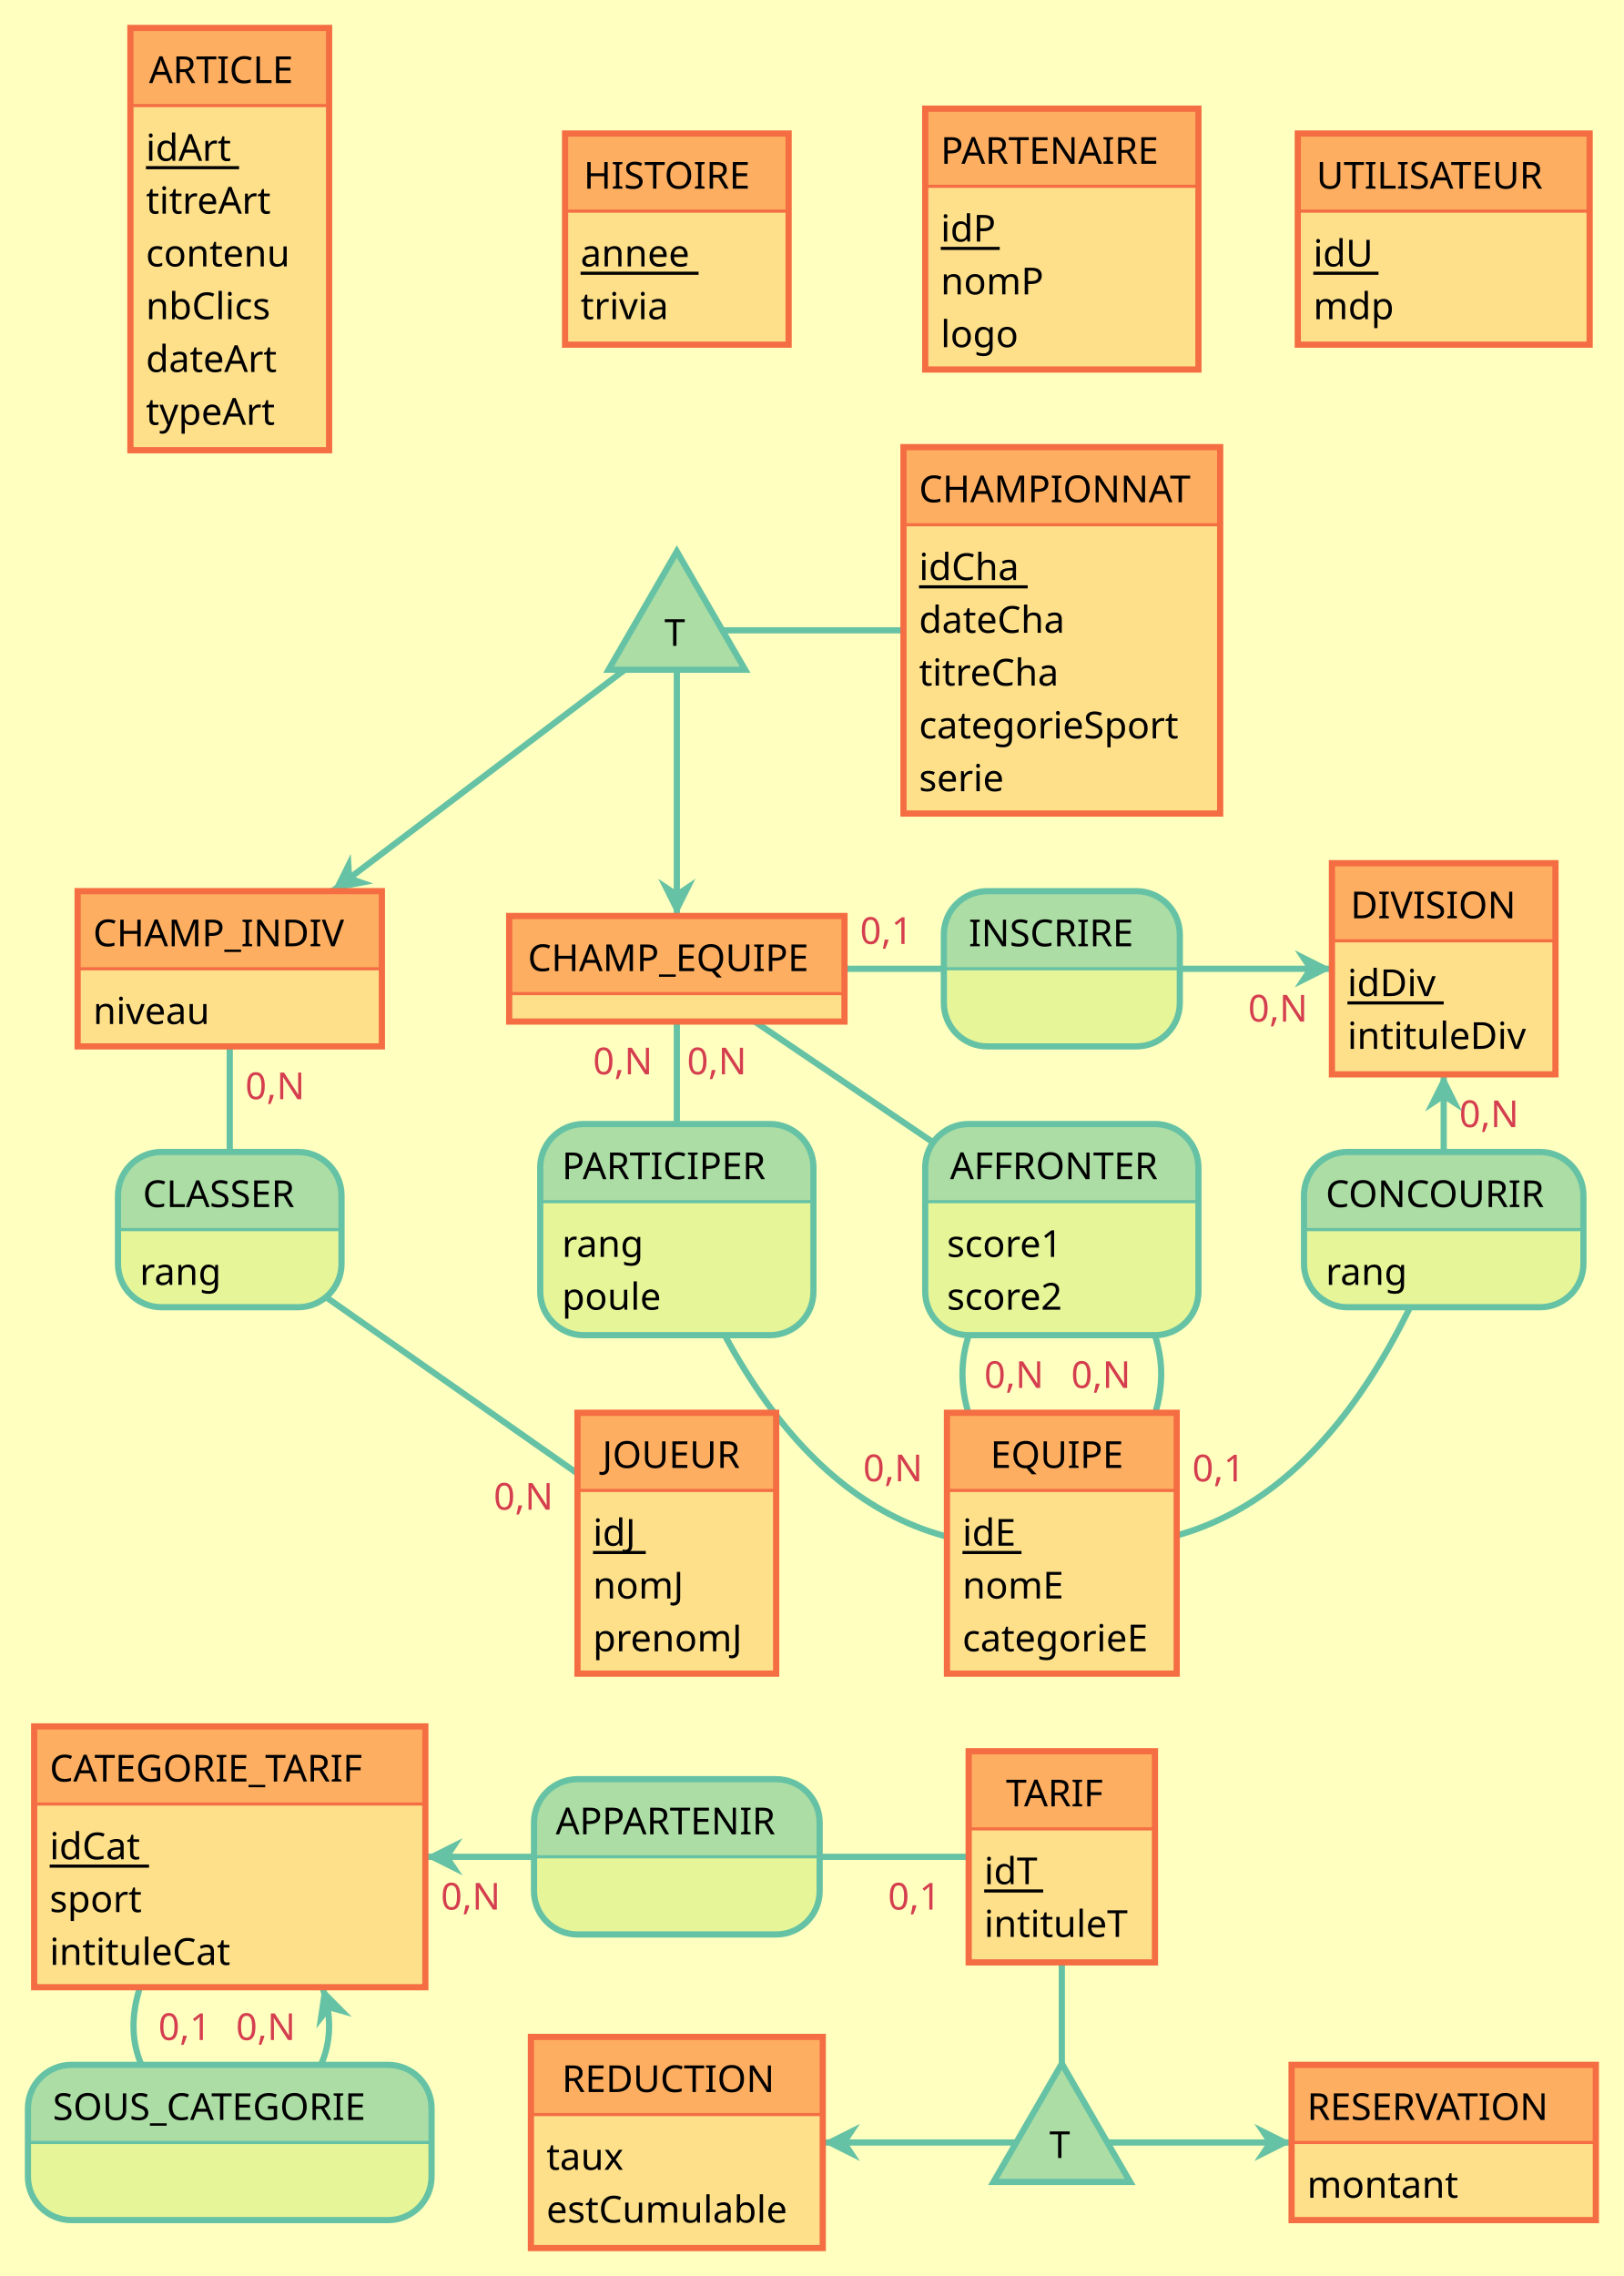
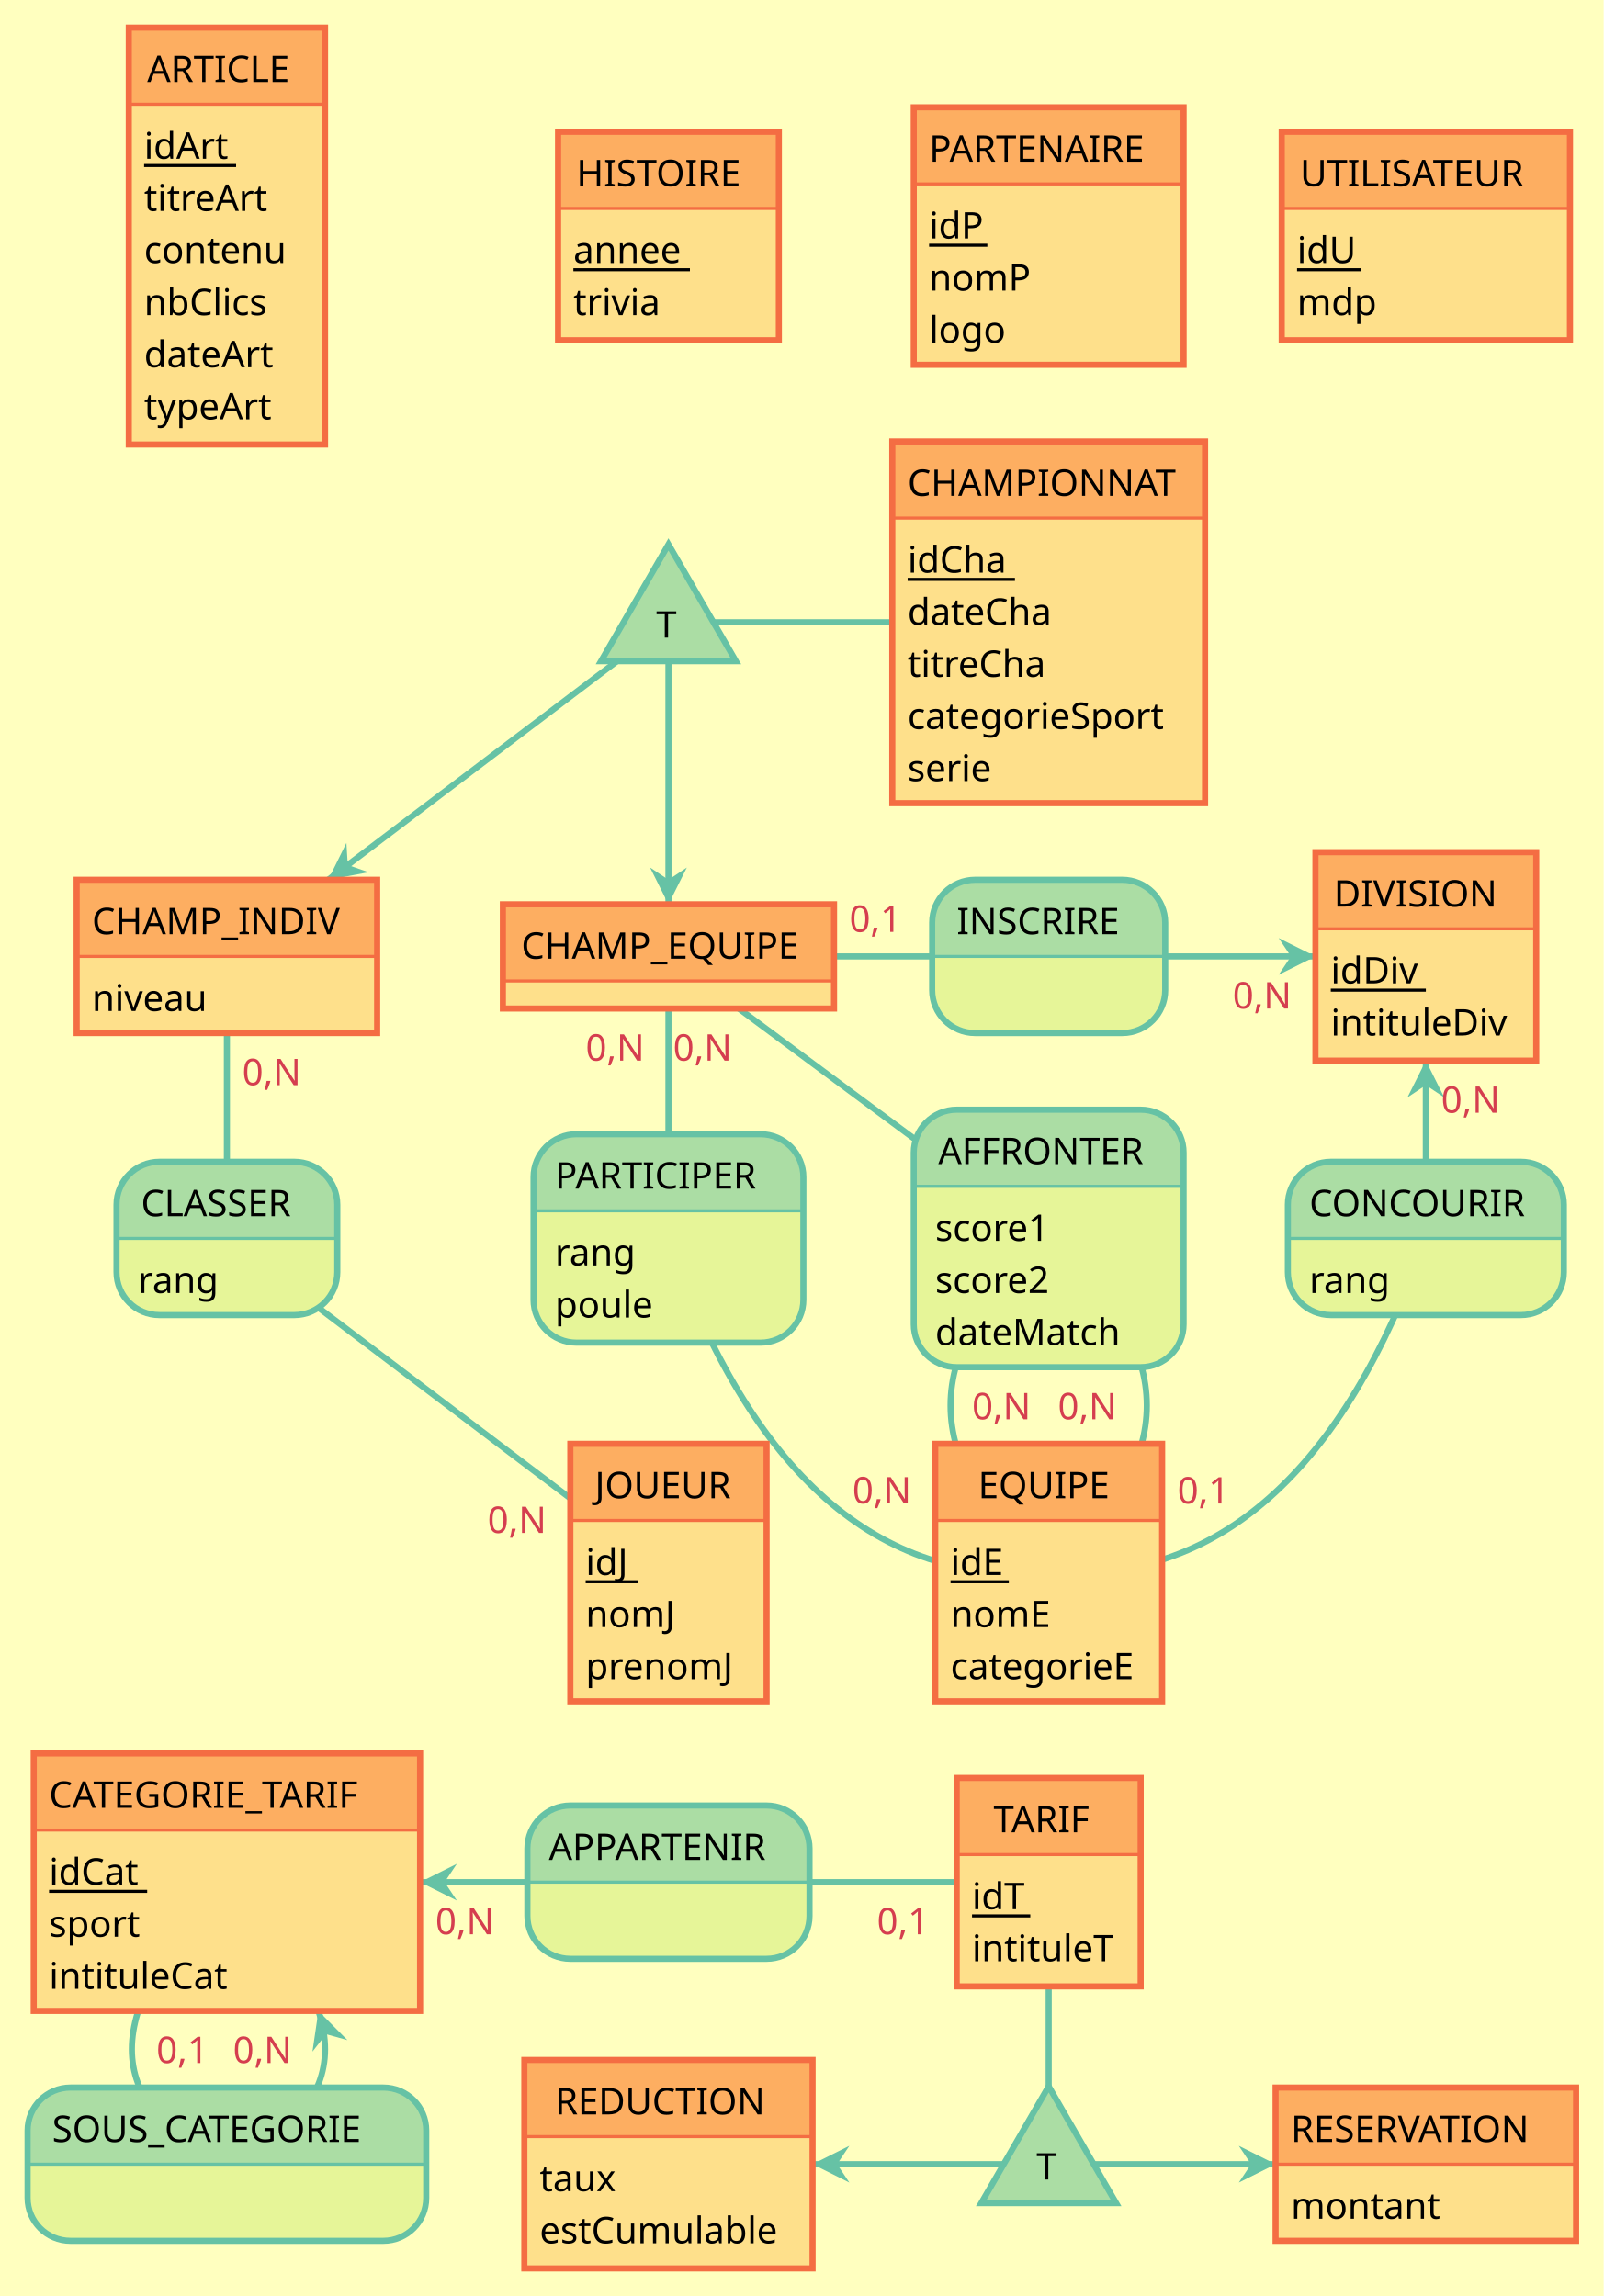
- <svg xmlns="http://www.w3.org/2000/svg" width="523" height="733" viewBox="0 0 523 733">
-   <rect x="0" y="0" width="523" height="733" fill="#ffffbf" stroke="none" stroke-width="0" />
+ <svg xmlns="http://www.w3.org/2000/svg" width="523" height="749" viewBox="0 0 523 749">
+   <rect x="0" y="0" width="523" height="749" fill="#ffffbf" stroke="none" stroke-width="0" />
  <g>
    <line x1="342" y1="203" x2="218" y2="203" stroke="#66c2a5" stroke-width="2" />
    <line x1="74" y1="312" x2="218" y2="203" stroke="#66c2a5" stroke-width="2" />
    <polygon points="107.03 287 112.97 274.97 113.41 282.17 120.22 284.54" fill="#66c2a5" stroke-width="0" />
    <line x1="218" y1="312" x2="218" y2="203" stroke="#66c2a5" stroke-width="2" />
    <polygon points="218 295 212 283 218 287 224 283" fill="#66c2a5" stroke-width="0" />
    <g>
      <polygon points="218 177.6 196 215.7 240 215.7" stroke="#66c2a5" stroke-width="2" fill="#abdda4" />
      <text x="214" y="208" fill="#000000" font-family="Verdana" font-size="12">T</text>
    </g>
  </g>
  <g>
-     <line x1="342" y1="598" x2="342" y2="690" stroke="#66c2a5" stroke-width="2" />
-     <line x1="218" y1="690" x2="342" y2="690" stroke="#66c2a5" stroke-width="2" />
-     <polygon points="265 690 277 684 273 690 277 696" fill="#66c2a5" stroke-width="0" />
-     <line x1="465" y1="690" x2="342" y2="690" stroke="#66c2a5" stroke-width="2" />
-     <polygon points="416 690 404 696 408 690 404 684" fill="#66c2a5" stroke-width="0" />
-     <g>
-       <polygon points="342 664.6 320 702.7 364 702.7" stroke="#66c2a5" stroke-width="2" fill="#abdda4" />
-       <text x="338" y="695" fill="#000000" font-family="Verdana" font-size="12">T</text>
+     <line x1="342" y1="614" x2="342" y2="706" stroke="#66c2a5" stroke-width="2" />
+     <line x1="218" y1="706" x2="342" y2="706" stroke="#66c2a5" stroke-width="2" />
+     <polygon points="265 706 277 700 273 706 277 712" fill="#66c2a5" stroke-width="0" />
+     <line x1="465" y1="706" x2="342" y2="706" stroke="#66c2a5" stroke-width="2" />
+     <polygon points="416 706 404 712 408 706 404 700" fill="#66c2a5" stroke-width="0" />
+     <g>
+       <polygon points="342 680.6 320 718.7 364 718.7" stroke="#66c2a5" stroke-width="2" fill="#abdda4" />
+       <text x="338" y="711" fill="#000000" font-family="Verdana" font-size="12">T</text>
    </g>
  </g>
  <g>
    <line x1="218" y1="312" x2="342" y2="312" stroke="#66c2a5" stroke-width="2" />
    <line x1="465" y1="312" x2="342" y2="312" stroke="#66c2a5" stroke-width="2" />
    <polygon points="429 312 417 318 421 312 417 306" fill="#66c2a5" stroke-width="0" />
    <g>
      <path d="M366 287 a14 14 90 0 1 14 14 V312 h-76 V301 a14 14 90 0 1 14 -14" fill="#abdda4" stroke="#abdda4" stroke-width="0" />
      <path d="M380 312 v11 a14 14 90 0 1 -14 14 H318 a14 14 90 0 1 -14 -14 V312 H76" fill="#e6f598" stroke="#e6f598" stroke-width="0" />
      <rect x="304" y="287" width="76" height="50" fill="none" rx="14" stroke="#66c2a5" stroke-width="2" />
      <line x1="304" y1="312" x2="380" y2="312" stroke="#66c2a5" stroke-width="1" />
      <text x="312" y="304.75" fill="#000000" font-family="Verdana" font-size="12">INSCRIRE</text>
    </g>
    <text x="277" y="304" fill="#d53e4f" font-family="Verdana" font-size="12">0,1</text>
    <text x="402" y="329" fill="#d53e4f" font-family="Verdana" font-size="12">0,N</text>
  </g>
  <g>
-     <line x1="74" y1="312" x2="74" y2="396" stroke="#66c2a5" stroke-width="2" />
-     <line x1="218" y1="497" x2="74" y2="396" stroke="#66c2a5" stroke-width="2" />
-     <g>
-       <path d="M96 371 a14 14 90 0 1 14 14 V396 h-72 V385 a14 14 90 0 1 14 -14" fill="#abdda4" stroke="#abdda4" stroke-width="0" />
-       <path d="M110 396 v11 a14 14 90 0 1 -14 14 H52 a14 14 90 0 1 -14 -14 V396 H72" fill="#e6f598" stroke="#e6f598" stroke-width="0" />
-       <rect x="38" y="371" width="72" height="50" fill="none" rx="14" stroke="#66c2a5" stroke-width="2" />
-       <line x1="38" y1="396" x2="110" y2="396" stroke="#66c2a5" stroke-width="1" />
-       <text x="46" y="388.75" fill="#000000" font-family="Verdana" font-size="12">CLASSER</text>
-       <text x="45" y="413.8" fill="#000000" font-family="Verdana" font-size="12">rang</text>
+     <line x1="74" y1="312" x2="74" y2="404" stroke="#66c2a5" stroke-width="2" />
+     <line x1="218" y1="513" x2="74" y2="404" stroke="#66c2a5" stroke-width="2" />
+     <g>
+       <path d="M96 379 a14 14 90 0 1 14 14 V404 h-72 V393 a14 14 90 0 1 14 -14" fill="#abdda4" stroke="#abdda4" stroke-width="0" />
+       <path d="M110 404 v11 a14 14 90 0 1 -14 14 H52 a14 14 90 0 1 -14 -14 V404 H72" fill="#e6f598" stroke="#e6f598" stroke-width="0" />
+       <rect x="38" y="379" width="72" height="50" fill="none" rx="14" stroke="#66c2a5" stroke-width="2" />
+       <line x1="38" y1="404" x2="110" y2="404" stroke="#66c2a5" stroke-width="1" />
+       <text x="46" y="396.75" fill="#000000" font-family="Verdana" font-size="12">CLASSER</text>
+       <text x="45" y="421.8" fill="#000000" font-family="Verdana" font-size="12">rang</text>
    </g>
    <text x="79" y="354" fill="#d53e4f" font-family="Verdana" font-size="12">0,N</text>
-     <text x="159" y="486.21" fill="#d53e4f" font-family="Verdana" font-size="12">0,N</text>
-   </g>
-   <g>
-     <line x1="218" y1="312" x2="218" y2="396" stroke="#66c2a5" stroke-width="2" />
-     <path d="M342 497 C287.66 503.81 246.33 470.14 218 396" fill="none" stroke="#66c2a5" stroke-width="2" />
-     <g>
-       <path d="M248 362 a14 14 90 0 1 14 14 V387 h-88 V376 a14 14 90 0 1 14 -14" fill="#abdda4" stroke="#abdda4" stroke-width="0" />
-       <path d="M262 387 v29 a14 14 90 0 1 -14 14 H188 a14 14 90 0 1 -14 -14 V387 H88" fill="#e6f598" stroke="#e6f598" stroke-width="0" />
-       <rect x="174" y="362" width="88" height="68" fill="none" rx="14" stroke="#66c2a5" stroke-width="2" />
-       <line x1="174" y1="387" x2="262" y2="387" stroke="#66c2a5" stroke-width="1" />
-       <text x="181" y="379.75" fill="#000000" font-family="Verdana" font-size="12">PARTICIPER</text>
-       <text x="181" y="404.8" fill="#000000" font-family="Verdana" font-size="12">rang</text>
-       <text x="181" y="421.8" fill="#000000" font-family="Verdana" font-size="12">poule</text>
+     <text x="159" y="500.08" fill="#d53e4f" font-family="Verdana" font-size="12">0,N</text>
+   </g>
+   <g>
+     <line x1="218" y1="312" x2="218" y2="404" stroke="#66c2a5" stroke-width="2" />
+     <path d="M342 513 C286.32 517.19 244.99 480.85 218 404" fill="none" stroke="#66c2a5" stroke-width="2" />
+     <g>
+       <path d="M248 370 a14 14 90 0 1 14 14 V395 h-88 V384 a14 14 90 0 1 14 -14" fill="#abdda4" stroke="#abdda4" stroke-width="0" />
+       <path d="M262 395 v29 a14 14 90 0 1 -14 14 H188 a14 14 90 0 1 -14 -14 V395 H88" fill="#e6f598" stroke="#e6f598" stroke-width="0" />
+       <rect x="174" y="370" width="88" height="68" fill="none" rx="14" stroke="#66c2a5" stroke-width="2" />
+       <line x1="174" y1="395" x2="262" y2="395" stroke="#66c2a5" stroke-width="1" />
+       <text x="181" y="387.75" fill="#000000" font-family="Verdana" font-size="12">PARTICIPER</text>
+       <text x="181" y="412.8" fill="#000000" font-family="Verdana" font-size="12">rang</text>
+       <text x="181" y="429.8" fill="#000000" font-family="Verdana" font-size="12">poule</text>
    </g>
    <text x="191" y="346" fill="#d53e4f" font-family="Verdana" font-size="12">0,N</text>
-     <text x="278" y="477.05" fill="#d53e4f" font-family="Verdana" font-size="12">0,N</text>
-   </g>
-   <g>
-     <line x1="218" y1="312" x2="342" y2="396" stroke="#66c2a5" stroke-width="2" />
-     <path d="M342 497 C299.33 458 299.33 424.33 342 396" fill="none" stroke="#66c2a5" stroke-width="2" />
-     <path d="M342 497 C384.67 458 384.67 424.33 342 396" fill="none" stroke="#66c2a5" stroke-width="2" />
+     <text x="278" y="490.43" fill="#d53e4f" font-family="Verdana" font-size="12">0,N</text>
+   </g>
+   <g>
+     <line x1="218" y1="312" x2="342" y2="404" stroke="#66c2a5" stroke-width="2" />
+     <path d="M342 513 C299.33 476.67 299.33 440.33 342 404" fill="none" stroke="#66c2a5" stroke-width="2" />
+     <path d="M342 513 C384.67 476.67 384.67 440.33 342 404" fill="none" stroke="#66c2a5" stroke-width="2" />
    <g>
      <path d="M372 362 a14 14 90 0 1 14 14 V387 h-88 V376 a14 14 90 0 1 14 -14" fill="#abdda4" stroke="#abdda4" stroke-width="0" />
-       <path d="M386 387 v29 a14 14 90 0 1 -14 14 H312 a14 14 90 0 1 -14 -14 V387 H88" fill="#e6f598" stroke="#e6f598" stroke-width="0" />
-       <rect x="298" y="362" width="88" height="68" fill="none" rx="14" stroke="#66c2a5" stroke-width="2" />
+       <path d="M386 387 v45 a14 14 90 0 1 -14 14 H312 a14 14 90 0 1 -14 -14 V387 H88" fill="#e6f598" stroke="#e6f598" stroke-width="0" />
+       <rect x="298" y="362" width="88" height="84" fill="none" rx="14" stroke="#66c2a5" stroke-width="2" />
      <line x1="298" y1="387" x2="386" y2="387" stroke="#66c2a5" stroke-width="1" />
      <text x="306" y="379.75" fill="#000000" font-family="Verdana" font-size="12">AFFRONTER</text>
      <text x="305" y="404.8" fill="#000000" font-family="Verdana" font-size="12">score1</text>
      <text x="305" y="421.8" fill="#000000" font-family="Verdana" font-size="12">score2</text>
-     </g>
-     <text x="221.28" y="346" fill="#d53e4f" font-family="Verdana" font-size="12">0,N</text>
-     <text x="317" y="447" fill="#d53e4f" font-family="Verdana" font-size="12">0,N</text>
-     <text x="345" y="447" fill="#d53e4f" font-family="Verdana" font-size="12">0,N</text>
-   </g>
-   <g>
-     <path d="M342 497 C395.75 503.32 436.75 469.66 465 396" fill="none" stroke="#66c2a5" stroke-width="2" />
-     <line x1="465" y1="312" x2="465" y2="396" stroke="#66c2a5" stroke-width="2" />
+       <text x="305" y="438.8" fill="#000000" font-family="Verdana" font-size="12">dateMatch</text>
+     </g>
+     <text x="219.52" y="346" fill="#d53e4f" font-family="Verdana" font-size="12">0,N</text>
+     <text x="317" y="463" fill="#d53e4f" font-family="Verdana" font-size="12">0,N</text>
+     <text x="345" y="463" fill="#d53e4f" font-family="Verdana" font-size="12">0,N</text>
+   </g>
+   <g>
+     <path d="M342 513 C397.05 516.69 438.05 480.36 465 404" fill="none" stroke="#66c2a5" stroke-width="2" />
+     <line x1="465" y1="312" x2="465" y2="404" stroke="#66c2a5" stroke-width="2" />
    <polygon points="465 346 471 358 465 354 459 358" fill="#66c2a5" stroke-width="0" />
    <g>
-       <path d="M496 371 a14 14 90 0 1 14 14 V396 h-90 V385 a14 14 90 0 1 14 -14" fill="#abdda4" stroke="#abdda4" stroke-width="0" />
-       <path d="M510 396 v11 a14 14 90 0 1 -14 14 H434 a14 14 90 0 1 -14 -14 V396 H90" fill="#e6f598" stroke="#e6f598" stroke-width="0" />
-       <rect x="420" y="371" width="90" height="50" fill="none" rx="14" stroke="#66c2a5" stroke-width="2" />
-       <line x1="420" y1="396" x2="510" y2="396" stroke="#66c2a5" stroke-width="1" />
-       <text x="427" y="388.75" fill="#000000" font-family="Verdana" font-size="12">CONCOURIR</text>
-       <text x="427" y="413.8" fill="#000000" font-family="Verdana" font-size="12">rang</text>
-     </g>
-     <text x="384" y="477.09" fill="#d53e4f" font-family="Verdana" font-size="12">0,1</text>
+       <path d="M496 379 a14 14 90 0 1 14 14 V404 h-90 V393 a14 14 90 0 1 14 -14" fill="#abdda4" stroke="#abdda4" stroke-width="0" />
+       <path d="M510 404 v11 a14 14 90 0 1 -14 14 H434 a14 14 90 0 1 -14 -14 V404 H90" fill="#e6f598" stroke="#e6f598" stroke-width="0" />
+       <rect x="420" y="379" width="90" height="50" fill="none" rx="14" stroke="#66c2a5" stroke-width="2" />
+       <line x1="420" y1="404" x2="510" y2="404" stroke="#66c2a5" stroke-width="1" />
+       <text x="427" y="396.75" fill="#000000" font-family="Verdana" font-size="12">CONCOURIR</text>
+       <text x="427" y="421.8" fill="#000000" font-family="Verdana" font-size="12">rang</text>
+     </g>
+     <text x="384" y="490.47" fill="#d53e4f" font-family="Verdana" font-size="12">0,1</text>
    <text x="470" y="363" fill="#d53e4f" font-family="Verdana" font-size="12">0,N</text>
  </g>
  <g>
-     <line x1="74" y1="598" x2="218" y2="598" stroke="#66c2a5" stroke-width="2" />
-     <polygon points="137 598 149 592 145 598 149 604" fill="#66c2a5" stroke-width="0" />
-     <line x1="342" y1="598" x2="218" y2="598" stroke="#66c2a5" stroke-width="2" />
-     <g>
-       <path d="M250 573 a14 14 90 0 1 14 14 V598 h-92 V587 a14 14 90 0 1 14 -14" fill="#abdda4" stroke="#abdda4" stroke-width="0" />
-       <path d="M264 598 v11 a14 14 90 0 1 -14 14 H186 a14 14 90 0 1 -14 -14 V598 H92" fill="#e6f598" stroke="#e6f598" stroke-width="0" />
-       <rect x="172" y="573" width="92" height="50" fill="none" rx="14" stroke="#66c2a5" stroke-width="2" />
-       <line x1="172" y1="598" x2="264" y2="598" stroke="#66c2a5" stroke-width="1" />
-       <text x="179" y="590.75" fill="#000000" font-family="Verdana" font-size="12">APPARTENIR</text>
-     </g>
-     <text x="142" y="615" fill="#d53e4f" font-family="Verdana" font-size="12">0,N</text>
-     <text x="286" y="615" fill="#d53e4f" font-family="Verdana" font-size="12">0,1</text>
-   </g>
-   <g>
-     <path d="M74 598 C116.67 640 116.67 670.67 74 690" fill="none" stroke="#66c2a5" stroke-width="2" />
-     <polygon points="103.85 640.0 113.3 649.52 106.35 647.59 101.9 653.27" fill="#66c2a5" stroke-width="0" />
-     <path d="M74 598 C32.67 640 32.67 670.67 74 690" fill="none" stroke="#66c2a5" stroke-width="2" />
-     <g>
-       <path d="M125 665 a14 14 90 0 1 14 14 V690 h-130 V679 a14 14 90 0 1 14 -14" fill="#abdda4" stroke="#abdda4" stroke-width="0" />
-       <path d="M139 690 v11 a14 14 90 0 1 -14 14 H23 a14 14 90 0 1 -14 -14 V690 H130" fill="#e6f598" stroke="#e6f598" stroke-width="0" />
-       <rect x="9" y="665" width="130" height="50" fill="none" rx="14" stroke="#66c2a5" stroke-width="2" />
-       <line x1="9" y1="690" x2="139" y2="690" stroke="#66c2a5" stroke-width="1" />
-       <text x="17" y="682.75" fill="#000000" font-family="Verdana" font-size="12">SOUS_CATEGORIE</text>
-     </g>
-     <text x="76" y="657" fill="#d53e4f" font-family="Verdana" font-size="12">0,N</text>
-     <text x="51" y="657" fill="#d53e4f" font-family="Verdana" font-size="12">0,1</text>
+     <line x1="74" y1="614" x2="218" y2="614" stroke="#66c2a5" stroke-width="2" />
+     <polygon points="137 614 149 608 145 614 149 620" fill="#66c2a5" stroke-width="0" />
+     <line x1="342" y1="614" x2="218" y2="614" stroke="#66c2a5" stroke-width="2" />
+     <g>
+       <path d="M250 589 a14 14 90 0 1 14 14 V614 h-92 V603 a14 14 90 0 1 14 -14" fill="#abdda4" stroke="#abdda4" stroke-width="0" />
+       <path d="M264 614 v11 a14 14 90 0 1 -14 14 H186 a14 14 90 0 1 -14 -14 V614 H92" fill="#e6f598" stroke="#e6f598" stroke-width="0" />
+       <rect x="172" y="589" width="92" height="50" fill="none" rx="14" stroke="#66c2a5" stroke-width="2" />
+       <line x1="172" y1="614" x2="264" y2="614" stroke="#66c2a5" stroke-width="1" />
+       <text x="179" y="606.75" fill="#000000" font-family="Verdana" font-size="12">APPARTENIR</text>
+     </g>
+     <text x="142" y="631" fill="#d53e4f" font-family="Verdana" font-size="12">0,N</text>
+     <text x="286" y="631" fill="#d53e4f" font-family="Verdana" font-size="12">0,1</text>
+   </g>
+   <g>
+     <path d="M74 614 C116.67 656 116.67 686.67 74 706" fill="none" stroke="#66c2a5" stroke-width="2" />
+     <polygon points="103.85 656.0 113.3 665.52 106.35 663.59 101.9 669.27" fill="#66c2a5" stroke-width="0" />
+     <path d="M74 614 C32.67 656 32.67 686.67 74 706" fill="none" stroke="#66c2a5" stroke-width="2" />
+     <g>
+       <path d="M125 681 a14 14 90 0 1 14 14 V706 h-130 V695 a14 14 90 0 1 14 -14" fill="#abdda4" stroke="#abdda4" stroke-width="0" />
+       <path d="M139 706 v11 a14 14 90 0 1 -14 14 H23 a14 14 90 0 1 -14 -14 V706 H130" fill="#e6f598" stroke="#e6f598" stroke-width="0" />
+       <rect x="9" y="681" width="130" height="50" fill="none" rx="14" stroke="#66c2a5" stroke-width="2" />
+       <line x1="9" y1="706" x2="139" y2="706" stroke="#66c2a5" stroke-width="1" />
+       <text x="17" y="698.75" fill="#000000" font-family="Verdana" font-size="12">SOUS_CATEGORIE</text>
+     </g>
+     <text x="76" y="673" fill="#d53e4f" font-family="Verdana" font-size="12">0,N</text>
+     <text x="51" y="673" fill="#d53e4f" font-family="Verdana" font-size="12">0,1</text>
  </g>
  <g>
    <g>
      <rect x="42" y="9" width="64" height="25" fill="#fdae61" stroke="none" stroke-width="0" opacity="1" />
      <rect x="42" y="34" width="64" height="111" fill="#fee08b" stroke="none" stroke-width="0" opacity="1" />
      <rect x="42" y="9" width="64" height="136" fill="none" stroke="#f46d43" stroke-width="2" opacity="1" />
      <line x1="42" y1="34" x2="106" y2="34" stroke="#f46d43" stroke-width="1" />
    </g>
    <text x="48" y="26.75" fill="#000000" font-family="Verdana" font-size="12">ARTICLE</text>
    <text x="47" y="51.8" fill="#000000" font-family="Verdana" font-size="12">idArt</text>
    <line x1="47" y1="54" x2="77" y2="54" stroke="#000000" stroke-width="1" />
    <text x="47" y="68.8" fill="#000000" font-family="Verdana" font-size="12">titreArt</text>
    <text x="47" y="85.8" fill="#000000" font-family="Verdana" font-size="12">contenu</text>
    <text x="47" y="102.8" fill="#000000" font-family="Verdana" font-size="12">nbClics</text>
    <text x="47" y="119.8" fill="#000000" font-family="Verdana" font-size="12">dateArt</text>
    <text x="47" y="136.8" fill="#000000" font-family="Verdana" font-size="12">typeArt</text>
  </g>
  <g>
    <g>
      <rect x="182" y="43" width="72" height="25" fill="#fdae61" stroke="none" stroke-width="0" opacity="1" />
      <rect x="182" y="68" width="72" height="43" fill="#fee08b" stroke="none" stroke-width="0" opacity="1" />
      <rect x="182" y="43" width="72" height="68" fill="none" stroke="#f46d43" stroke-width="2" opacity="1" />
      <line x1="182" y1="68" x2="254" y2="68" stroke="#f46d43" stroke-width="1" />
    </g>
    <text x="188" y="60.75" fill="#000000" font-family="Verdana" font-size="12">HISTOIRE</text>
    <text x="187" y="85.8" fill="#000000" font-family="Verdana" font-size="12">annee</text>
    <line x1="187" y1="88" x2="225" y2="88" stroke="#000000" stroke-width="1" />
    <text x="187" y="102.8" fill="#000000" font-family="Verdana" font-size="12">trivia</text>
  </g>
  <g>
    <g>
      <rect x="298" y="35" width="88" height="25" fill="#fdae61" stroke="none" stroke-width="0" opacity="1" />
      <rect x="298" y="60" width="88" height="59" fill="#fee08b" stroke="none" stroke-width="0" opacity="1" />
      <rect x="298" y="35" width="88" height="84" fill="none" stroke="#f46d43" stroke-width="2" opacity="1" />
      <line x1="298" y1="60" x2="386" y2="60" stroke="#f46d43" stroke-width="1" />
    </g>
    <text x="303" y="52.75" fill="#000000" font-family="Verdana" font-size="12">PARTENAIRE</text>
    <text x="303" y="77.8" fill="#000000" font-family="Verdana" font-size="12">idP</text>
    <line x1="303" y1="80" x2="322" y2="80" stroke="#000000" stroke-width="1" />
    <text x="303" y="94.8" fill="#000000" font-family="Verdana" font-size="12">nomP</text>
    <text x="303" y="111.8" fill="#000000" font-family="Verdana" font-size="12">logo</text>
  </g>
  <g>
    <g>
      <rect x="418" y="43" width="94" height="25" fill="#fdae61" stroke="none" stroke-width="0" opacity="1" />
      <rect x="418" y="68" width="94" height="43" fill="#fee08b" stroke="none" stroke-width="0" opacity="1" />
      <rect x="418" y="43" width="94" height="68" fill="none" stroke="#f46d43" stroke-width="2" opacity="1" />
      <line x1="418" y1="68" x2="512" y2="68" stroke="#f46d43" stroke-width="1" />
    </g>
    <text x="424" y="60.75" fill="#000000" font-family="Verdana" font-size="12">UTILISATEUR</text>
    <text x="423" y="85.8" fill="#000000" font-family="Verdana" font-size="12">idU</text>
    <line x1="423" y1="88" x2="444" y2="88" stroke="#000000" stroke-width="1" />
    <text x="423" y="102.8" fill="#000000" font-family="Verdana" font-size="12">mdp</text>
  </g>
  <g>
    <g>
      <rect x="291" y="144" width="102" height="25" fill="#fdae61" stroke="none" stroke-width="0" opacity="1" />
      <rect x="291" y="169" width="102" height="93" fill="#fee08b" stroke="none" stroke-width="0" opacity="1" />
      <rect x="291" y="144" width="102" height="118" fill="none" stroke="#f46d43" stroke-width="2" opacity="1" />
      <line x1="291" y1="169" x2="393" y2="169" stroke="#f46d43" stroke-width="1" />
    </g>
    <text x="296" y="161.75" fill="#000000" font-family="Verdana" font-size="12">CHAMPIONNAT</text>
    <text x="296" y="186.8" fill="#000000" font-family="Verdana" font-size="12">idCha</text>
    <line x1="296" y1="189" x2="331" y2="189" stroke="#000000" stroke-width="1" />
    <text x="296" y="203.8" fill="#000000" font-family="Verdana" font-size="12">dateCha</text>
    <text x="296" y="220.8" fill="#000000" font-family="Verdana" font-size="12">titreCha</text>
    <text x="296" y="237.8" fill="#000000" font-family="Verdana" font-size="12">categorieSport</text>
    <text x="296" y="254.8" fill="#000000" font-family="Verdana" font-size="12">serie</text>
  </g>
  <g>
    <g>
      <rect x="25" y="287" width="98" height="25" fill="#fdae61" stroke="none" stroke-width="0" opacity="1" />
      <rect x="25" y="312" width="98" height="25" fill="#fee08b" stroke="none" stroke-width="0" opacity="1" />
      <rect x="25" y="287" width="98" height="50" fill="none" stroke="#f46d43" stroke-width="2" opacity="1" />
      <line x1="25" y1="312" x2="123" y2="312" stroke="#f46d43" stroke-width="1" />
    </g>
    <text x="30" y="304.75" fill="#000000" font-family="Verdana" font-size="12">CHAMP_INDIV</text>
    <text x="30" y="329.8" fill="#000000" font-family="Verdana" font-size="12">niveau</text>
  </g>
  <g>
    <g>
      <rect x="164" y="295" width="108" height="25" fill="#fdae61" stroke="none" stroke-width="0" opacity="1" />
      <rect x="164" y="320" width="108" height="9" fill="#fee08b" stroke="none" stroke-width="0" opacity="1" />
      <rect x="164" y="295" width="108" height="34" fill="none" stroke="#f46d43" stroke-width="2" opacity="1" />
      <line x1="164" y1="320" x2="272" y2="320" stroke="#f46d43" stroke-width="1" />
    </g>
    <text x="170" y="312.75" fill="#000000" font-family="Verdana" font-size="12">CHAMP_EQUIPE</text>
  </g>
  <g>
    <g>
      <rect x="429" y="278" width="72" height="25" fill="#fdae61" stroke="none" stroke-width="0" opacity="1" />
      <rect x="429" y="303" width="72" height="43" fill="#fee08b" stroke="none" stroke-width="0" opacity="1" />
      <rect x="429" y="278" width="72" height="68" fill="none" stroke="#f46d43" stroke-width="2" opacity="1" />
      <line x1="429" y1="303" x2="501" y2="303" stroke="#f46d43" stroke-width="1" />
    </g>
    <text x="435" y="295.75" fill="#000000" font-family="Verdana" font-size="12">DIVISION</text>
    <text x="434" y="320.8" fill="#000000" font-family="Verdana" font-size="12">idDiv</text>
    <line x1="434" y1="323" x2="465" y2="323" stroke="#000000" stroke-width="1" />
    <text x="434" y="337.8" fill="#000000" font-family="Verdana" font-size="12">intituleDiv</text>
  </g>
  <g>
    <g>
-       <rect x="186" y="455" width="64" height="25" fill="#fdae61" stroke="none" stroke-width="0" opacity="1" />
-       <rect x="186" y="480" width="64" height="59" fill="#fee08b" stroke="none" stroke-width="0" opacity="1" />
-       <rect x="186" y="455" width="64" height="84" fill="none" stroke="#f46d43" stroke-width="2" opacity="1" />
-       <line x1="186" y1="480" x2="250" y2="480" stroke="#f46d43" stroke-width="1" />
-     </g>
-     <text x="194" y="472.75" fill="#000000" font-family="Verdana" font-size="12">JOUEUR</text>
-     <text x="191" y="497.8" fill="#000000" font-family="Verdana" font-size="12">idJ</text>
-     <line x1="191" y1="500" x2="208" y2="500" stroke="#000000" stroke-width="1" />
-     <text x="191" y="514.8" fill="#000000" font-family="Verdana" font-size="12">nomJ</text>
-     <text x="191" y="531.8" fill="#000000" font-family="Verdana" font-size="12">prenomJ</text>
-   </g>
-   <g>
-     <g>
-       <rect x="305" y="455" width="74" height="25" fill="#fdae61" stroke="none" stroke-width="0" opacity="1" />
-       <rect x="305" y="480" width="74" height="59" fill="#fee08b" stroke="none" stroke-width="0" opacity="1" />
-       <rect x="305" y="455" width="74" height="84" fill="none" stroke="#f46d43" stroke-width="2" opacity="1" />
-       <line x1="305" y1="480" x2="379" y2="480" stroke="#f46d43" stroke-width="1" />
-     </g>
-     <text x="319" y="472.75" fill="#000000" font-family="Verdana" font-size="12">EQUIPE</text>
-     <text x="310" y="497.8" fill="#000000" font-family="Verdana" font-size="12">idE</text>
-     <line x1="310" y1="500" x2="329" y2="500" stroke="#000000" stroke-width="1" />
-     <text x="310" y="514.8" fill="#000000" font-family="Verdana" font-size="12">nomE</text>
-     <text x="310" y="531.8" fill="#000000" font-family="Verdana" font-size="12">categorieE</text>
-   </g>
-   <g>
-     <g>
-       <rect x="11" y="556" width="126" height="25" fill="#fdae61" stroke="none" stroke-width="0" opacity="1" />
-       <rect x="11" y="581" width="126" height="59" fill="#fee08b" stroke="none" stroke-width="0" opacity="1" />
-       <rect x="11" y="556" width="126" height="84" fill="none" stroke="#f46d43" stroke-width="2" opacity="1" />
-       <line x1="11" y1="581" x2="137" y2="581" stroke="#f46d43" stroke-width="1" />
-     </g>
-     <text x="16" y="573.75" fill="#000000" font-family="Verdana" font-size="12">CATEGORIE_TARIF</text>
-     <text x="16" y="598.8" fill="#000000" font-family="Verdana" font-size="12">idCat</text>
-     <line x1="16" y1="601" x2="48" y2="601" stroke="#000000" stroke-width="1" />
-     <text x="16" y="615.8" fill="#000000" font-family="Verdana" font-size="12">sport</text>
-     <text x="16" y="632.8" fill="#000000" font-family="Verdana" font-size="12">intituleCat</text>
-   </g>
-   <g>
-     <g>
-       <rect x="312" y="564" width="60" height="25" fill="#fdae61" stroke="none" stroke-width="0" opacity="1" />
-       <rect x="312" y="589" width="60" height="43" fill="#fee08b" stroke="none" stroke-width="0" opacity="1" />
-       <rect x="312" y="564" width="60" height="68" fill="none" stroke="#f46d43" stroke-width="2" opacity="1" />
-       <line x1="312" y1="589" x2="372" y2="589" stroke="#f46d43" stroke-width="1" />
-     </g>
-     <text x="324" y="581.75" fill="#000000" font-family="Verdana" font-size="12">TARIF</text>
-     <text x="317" y="606.8" fill="#000000" font-family="Verdana" font-size="12">idT</text>
-     <line x1="317" y1="609" x2="336" y2="609" stroke="#000000" stroke-width="1" />
-     <text x="317" y="623.8" fill="#000000" font-family="Verdana" font-size="12">intituleT</text>
-   </g>
-   <g>
-     <g>
-       <rect x="171" y="656" width="94" height="25" fill="#fdae61" stroke="none" stroke-width="0" opacity="1" />
-       <rect x="171" y="681" width="94" height="43" fill="#fee08b" stroke="none" stroke-width="0" opacity="1" />
-       <rect x="171" y="656" width="94" height="68" fill="none" stroke="#f46d43" stroke-width="2" opacity="1" />
-       <line x1="171" y1="681" x2="265" y2="681" stroke="#f46d43" stroke-width="1" />
-     </g>
-     <text x="181" y="673.75" fill="#000000" font-family="Verdana" font-size="12">REDUCTION</text>
-     <text x="176" y="698.8" fill="#000000" font-family="Verdana" font-size="12">taux</text>
-     <text x="176" y="715.8" fill="#000000" font-family="Verdana" font-size="12">estCumulable</text>
-   </g>
-   <g>
-     <g>
-       <rect x="416" y="665" width="98" height="25" fill="#fdae61" stroke="none" stroke-width="0" opacity="1" />
-       <rect x="416" y="690" width="98" height="25" fill="#fee08b" stroke="none" stroke-width="0" opacity="1" />
-       <rect x="416" y="665" width="98" height="50" fill="none" stroke="#f46d43" stroke-width="2" opacity="1" />
-       <line x1="416" y1="690" x2="514" y2="690" stroke="#f46d43" stroke-width="1" />
-     </g>
-     <text x="421" y="682.75" fill="#000000" font-family="Verdana" font-size="12">RESERVATION</text>
-     <text x="421" y="707.8" fill="#000000" font-family="Verdana" font-size="12">montant</text>
+       <rect x="186" y="471" width="64" height="25" fill="#fdae61" stroke="none" stroke-width="0" opacity="1" />
+       <rect x="186" y="496" width="64" height="59" fill="#fee08b" stroke="none" stroke-width="0" opacity="1" />
+       <rect x="186" y="471" width="64" height="84" fill="none" stroke="#f46d43" stroke-width="2" opacity="1" />
+       <line x1="186" y1="496" x2="250" y2="496" stroke="#f46d43" stroke-width="1" />
+     </g>
+     <text x="194" y="488.75" fill="#000000" font-family="Verdana" font-size="12">JOUEUR</text>
+     <text x="191" y="513.8" fill="#000000" font-family="Verdana" font-size="12">idJ</text>
+     <line x1="191" y1="516" x2="208" y2="516" stroke="#000000" stroke-width="1" />
+     <text x="191" y="530.8" fill="#000000" font-family="Verdana" font-size="12">nomJ</text>
+     <text x="191" y="547.8" fill="#000000" font-family="Verdana" font-size="12">prenomJ</text>
+   </g>
+   <g>
+     <g>
+       <rect x="305" y="471" width="74" height="25" fill="#fdae61" stroke="none" stroke-width="0" opacity="1" />
+       <rect x="305" y="496" width="74" height="59" fill="#fee08b" stroke="none" stroke-width="0" opacity="1" />
+       <rect x="305" y="471" width="74" height="84" fill="none" stroke="#f46d43" stroke-width="2" opacity="1" />
+       <line x1="305" y1="496" x2="379" y2="496" stroke="#f46d43" stroke-width="1" />
+     </g>
+     <text x="319" y="488.75" fill="#000000" font-family="Verdana" font-size="12">EQUIPE</text>
+     <text x="310" y="513.8" fill="#000000" font-family="Verdana" font-size="12">idE</text>
+     <line x1="310" y1="516" x2="329" y2="516" stroke="#000000" stroke-width="1" />
+     <text x="310" y="530.8" fill="#000000" font-family="Verdana" font-size="12">nomE</text>
+     <text x="310" y="547.8" fill="#000000" font-family="Verdana" font-size="12">categorieE</text>
+   </g>
+   <g>
+     <g>
+       <rect x="11" y="572" width="126" height="25" fill="#fdae61" stroke="none" stroke-width="0" opacity="1" />
+       <rect x="11" y="597" width="126" height="59" fill="#fee08b" stroke="none" stroke-width="0" opacity="1" />
+       <rect x="11" y="572" width="126" height="84" fill="none" stroke="#f46d43" stroke-width="2" opacity="1" />
+       <line x1="11" y1="597" x2="137" y2="597" stroke="#f46d43" stroke-width="1" />
+     </g>
+     <text x="16" y="589.75" fill="#000000" font-family="Verdana" font-size="12">CATEGORIE_TARIF</text>
+     <text x="16" y="614.8" fill="#000000" font-family="Verdana" font-size="12">idCat</text>
+     <line x1="16" y1="617" x2="48" y2="617" stroke="#000000" stroke-width="1" />
+     <text x="16" y="631.8" fill="#000000" font-family="Verdana" font-size="12">sport</text>
+     <text x="16" y="648.8" fill="#000000" font-family="Verdana" font-size="12">intituleCat</text>
+   </g>
+   <g>
+     <g>
+       <rect x="312" y="580" width="60" height="25" fill="#fdae61" stroke="none" stroke-width="0" opacity="1" />
+       <rect x="312" y="605" width="60" height="43" fill="#fee08b" stroke="none" stroke-width="0" opacity="1" />
+       <rect x="312" y="580" width="60" height="68" fill="none" stroke="#f46d43" stroke-width="2" opacity="1" />
+       <line x1="312" y1="605" x2="372" y2="605" stroke="#f46d43" stroke-width="1" />
+     </g>
+     <text x="324" y="597.75" fill="#000000" font-family="Verdana" font-size="12">TARIF</text>
+     <text x="317" y="622.8" fill="#000000" font-family="Verdana" font-size="12">idT</text>
+     <line x1="317" y1="625" x2="336" y2="625" stroke="#000000" stroke-width="1" />
+     <text x="317" y="639.8" fill="#000000" font-family="Verdana" font-size="12">intituleT</text>
+   </g>
+   <g>
+     <g>
+       <rect x="171" y="672" width="94" height="25" fill="#fdae61" stroke="none" stroke-width="0" opacity="1" />
+       <rect x="171" y="697" width="94" height="43" fill="#fee08b" stroke="none" stroke-width="0" opacity="1" />
+       <rect x="171" y="672" width="94" height="68" fill="none" stroke="#f46d43" stroke-width="2" opacity="1" />
+       <line x1="171" y1="697" x2="265" y2="697" stroke="#f46d43" stroke-width="1" />
+     </g>
+     <text x="181" y="689.75" fill="#000000" font-family="Verdana" font-size="12">REDUCTION</text>
+     <text x="176" y="714.8" fill="#000000" font-family="Verdana" font-size="12">taux</text>
+     <text x="176" y="731.8" fill="#000000" font-family="Verdana" font-size="12">estCumulable</text>
+   </g>
+   <g>
+     <g>
+       <rect x="416" y="681" width="98" height="25" fill="#fdae61" stroke="none" stroke-width="0" opacity="1" />
+       <rect x="416" y="706" width="98" height="25" fill="#fee08b" stroke="none" stroke-width="0" opacity="1" />
+       <rect x="416" y="681" width="98" height="50" fill="none" stroke="#f46d43" stroke-width="2" opacity="1" />
+       <line x1="416" y1="706" x2="514" y2="706" stroke="#f46d43" stroke-width="1" />
+     </g>
+     <text x="421" y="698.75" fill="#000000" font-family="Verdana" font-size="12">RESERVATION</text>
+     <text x="421" y="723.8" fill="#000000" font-family="Verdana" font-size="12">montant</text>
  </g>
</svg>
